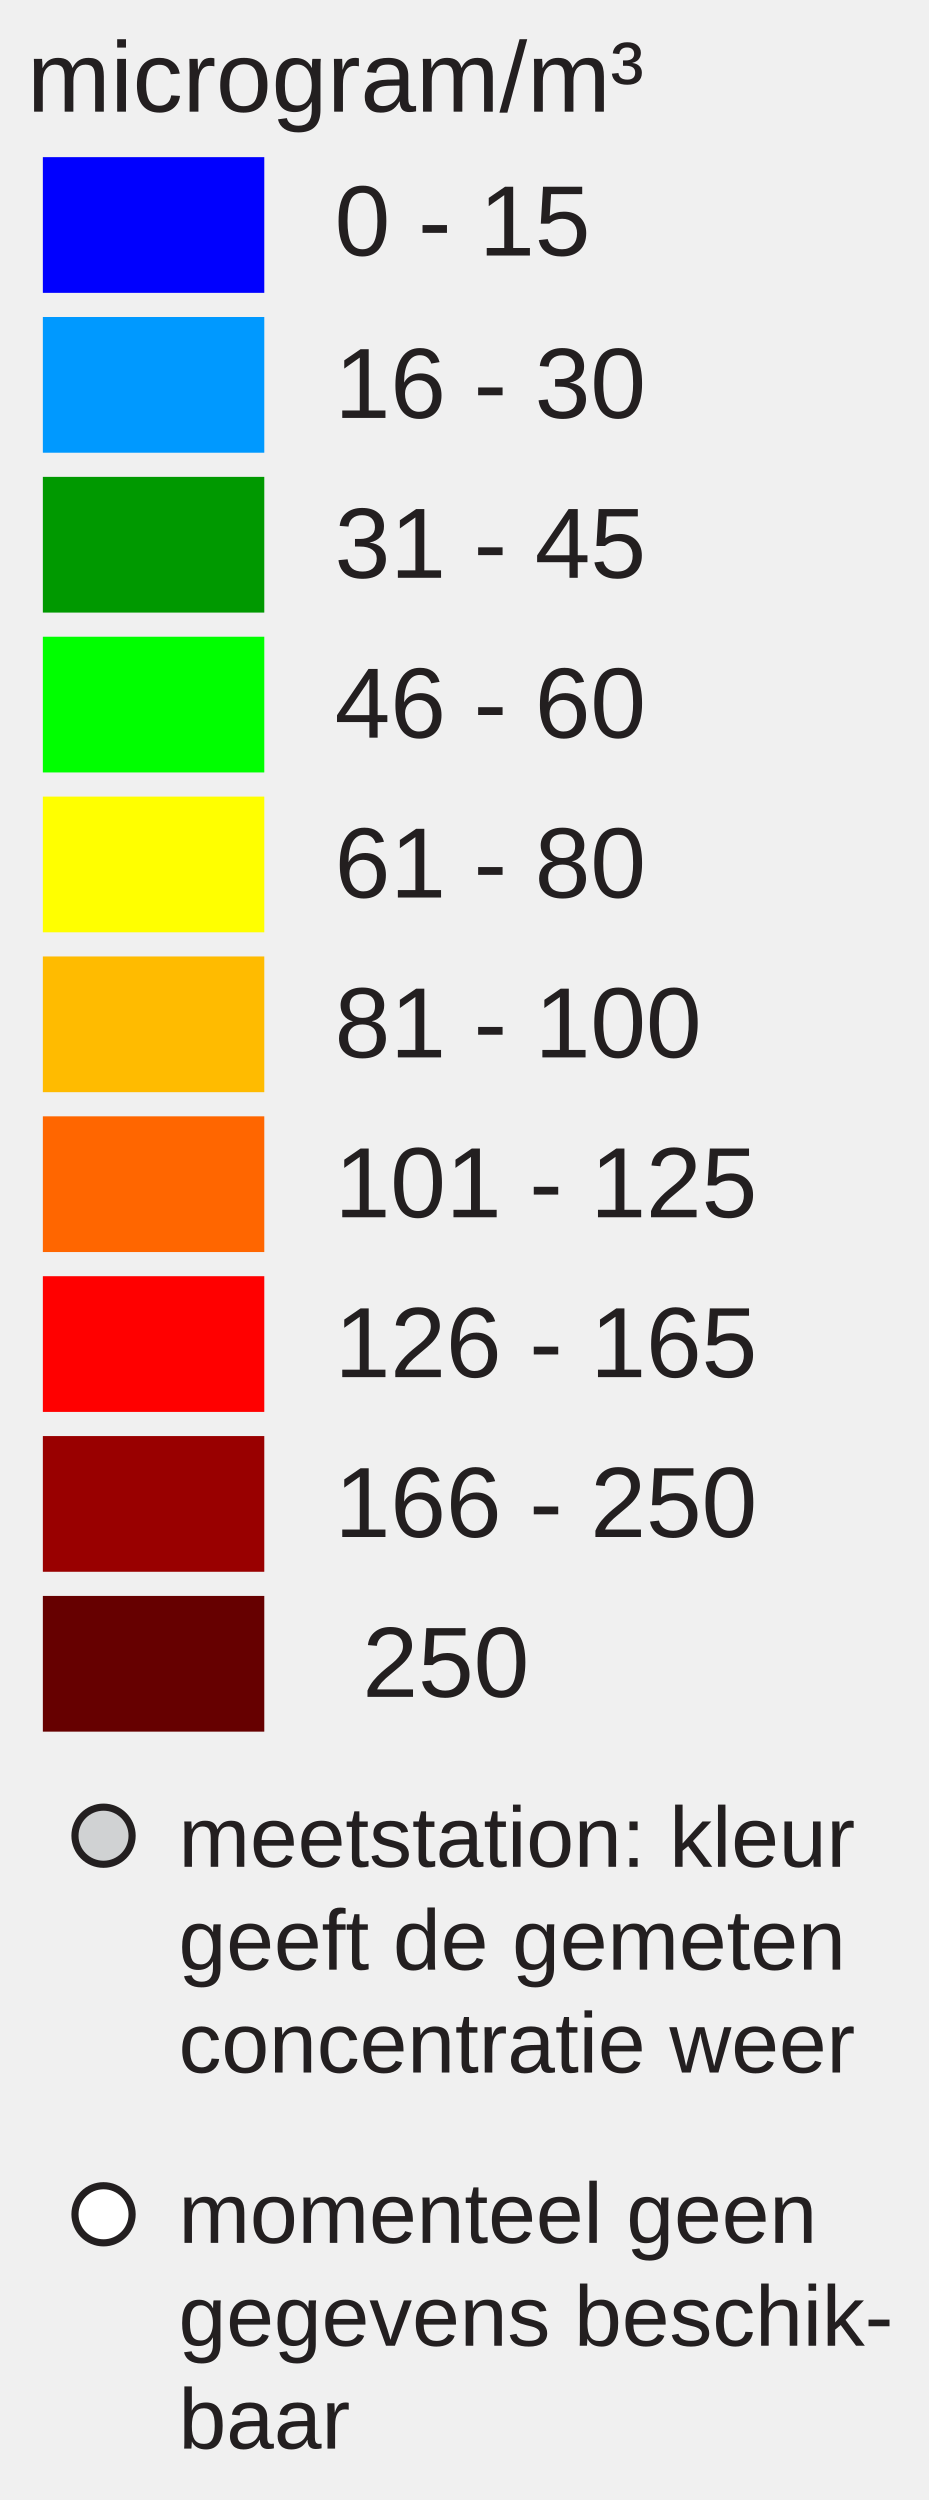
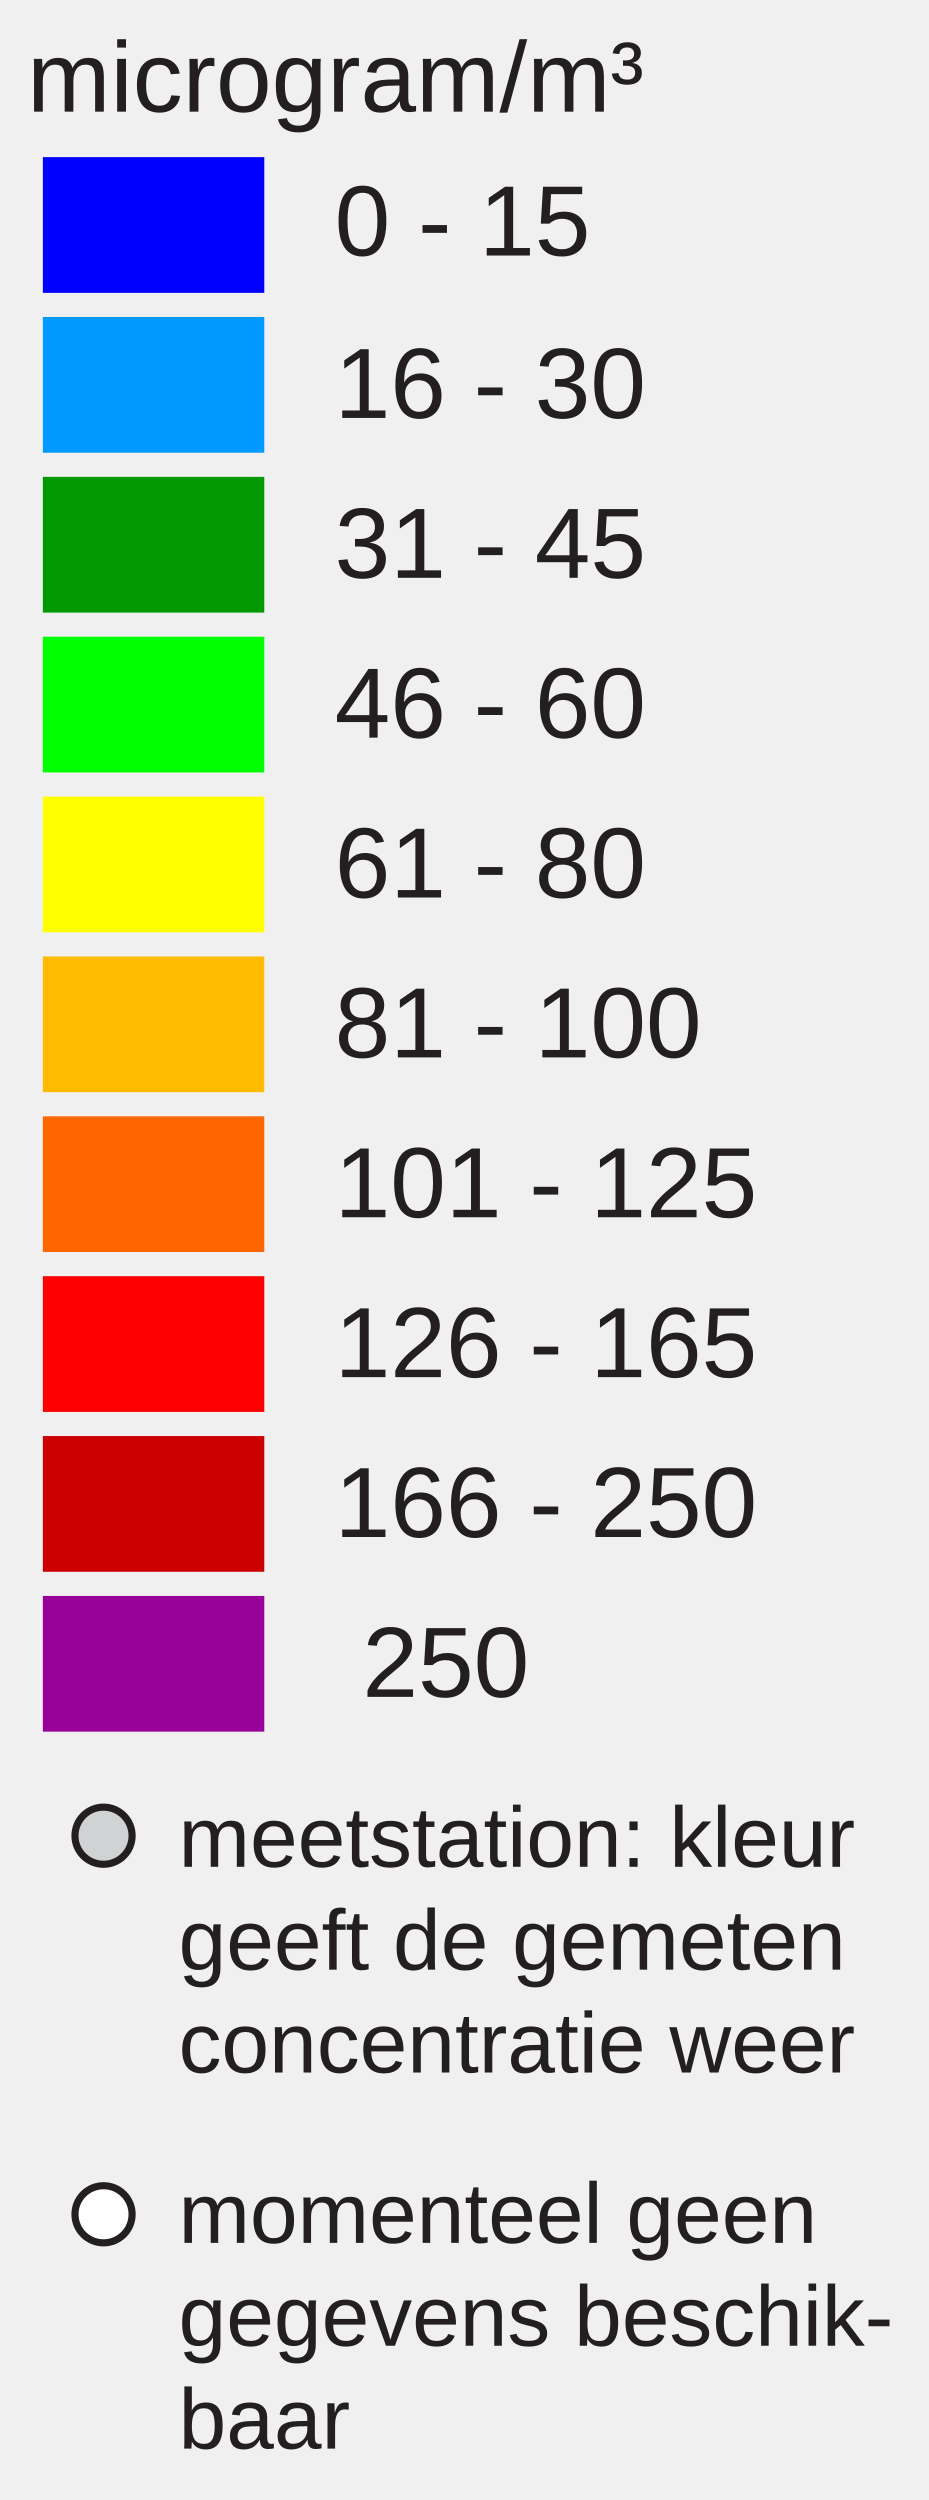
<svg xmlns="http://www.w3.org/2000/svg" version="1.1" id="Layer_1" x="0px" y="0px" width="130px" height="350px" viewBox="0 0 130 350" enable-background="new 0 0 130 350" xml:space="preserve">
  <rect x="6" y="22" fill="#0000FF" width="31" height="19" />
  <rect x="6" y="44.381" fill="#0099FF" width="31" height="19" />
  <rect x="6" y="66.762" fill="#009900" width="31" height="19" />
  <rect x="6" y="89.143" fill="#00FF00" width="31" height="19" />
  <rect x="6" y="111.524" fill="#FFFF00" width="31" height="19" />
  <rect x="6" y="133.905" fill="#FFBB00" width="31" height="19" />
  <rect x="6" y="156.286" fill="#FF6600" width="31" height="19" />
  <rect x="6" y="178.668" fill="#FF0000" width="31" height="19" />
-   <rect x="6" y="201.049" fill="#990000" width="31" height="19" />
-   <rect x="6" y="223.43" fill="#660000" width="31" height="19" />
+   <rect x="6" y="201.049" fill="#CC0000" width="31" height="19" />
+   <rect x="6" y="223.43" fill="#990099" width="31" height="19" />
  <text transform="matrix(1 0 0 1 46.853 35.7705)" fill="#231F20" font-family="Arial" font-size="14">0 - 15</text>
  <text transform="matrix(1 0 0 1 46.853 58.5112)" fill="#231F20" font-family="Arial" font-size="14">16 - 30</text>
  <text transform="matrix(1 0 0 1 46.853 80.8926)" fill="#231F20" font-family="Arial" font-size="14">31 - 45</text>
  <text transform="matrix(1 0 0 1 46.853 103.2734)" fill="#231F20" font-family="Arial" font-size="14">46 - 60</text>
  <text transform="matrix(1 0 0 1 46.853 125.6548)" fill="#231F20" font-family="Arial" font-size="14">61 - 80</text>
  <text transform="matrix(1 0 0 1 46.853 148.0352)" fill="#231F20" font-family="Arial" font-size="14">81 - 100</text>
  <text transform="matrix(1 0 0 1 46.853 170.417)" fill="#231F20" font-family="Arial" font-size="14">101 - 125</text>
  <text transform="matrix(1 0 0 1 46.853 192.7988)" fill="#231F20" font-family="Arial" font-size="14">126 - 165</text>
  <text transform="matrix(1 0 0 1 46.853 215.1797)" fill="#231F20" font-family="Arial" font-size="14">166 - 250</text>
  <text transform="matrix(1 0 0 1 46.853 237.5605)" fill="#231F20" font-family="Arial" font-size="14"> 250</text>
  <text font-size="14" font-family="Arial" transform="translate(3.8027 15.631)" fill="#231F20">microgram/m³</text>
  <circle fill="#D0D2D3" stroke="#231F20" stroke-miterlimit="10" cx="14.495" cy="257" r="4" />
  <circle fill="#FFFFFF" stroke="#231F20" stroke-miterlimit="10" cx="14.495" cy="310" r="4" />
  <text font-size="12" font-family="Arial" transform="translate(25 261.35)" fill="#231F20">meetstation: kleur</text>
  <text font-size="12" font-family="Arial" transform="translate(25 275.75)" fill="#231F20">geeft de gemeten</text>
  <text font-size="12" font-family="Arial" transform="translate(25 290.15)" fill="#231F20">concentratie weer</text>
  <text font-size="12" font-family="Arial" transform="translate(25 314)" fill="#231F20">momenteel geen</text>
  <text font-size="12" font-family="Arial" transform="translate(25 328.4)" fill="#231F20">gegevens beschik-</text>
  <text font-size="12" font-family="Arial" transform="translate(25 342.8)" fill="#231F20">baar</text>
</svg>
